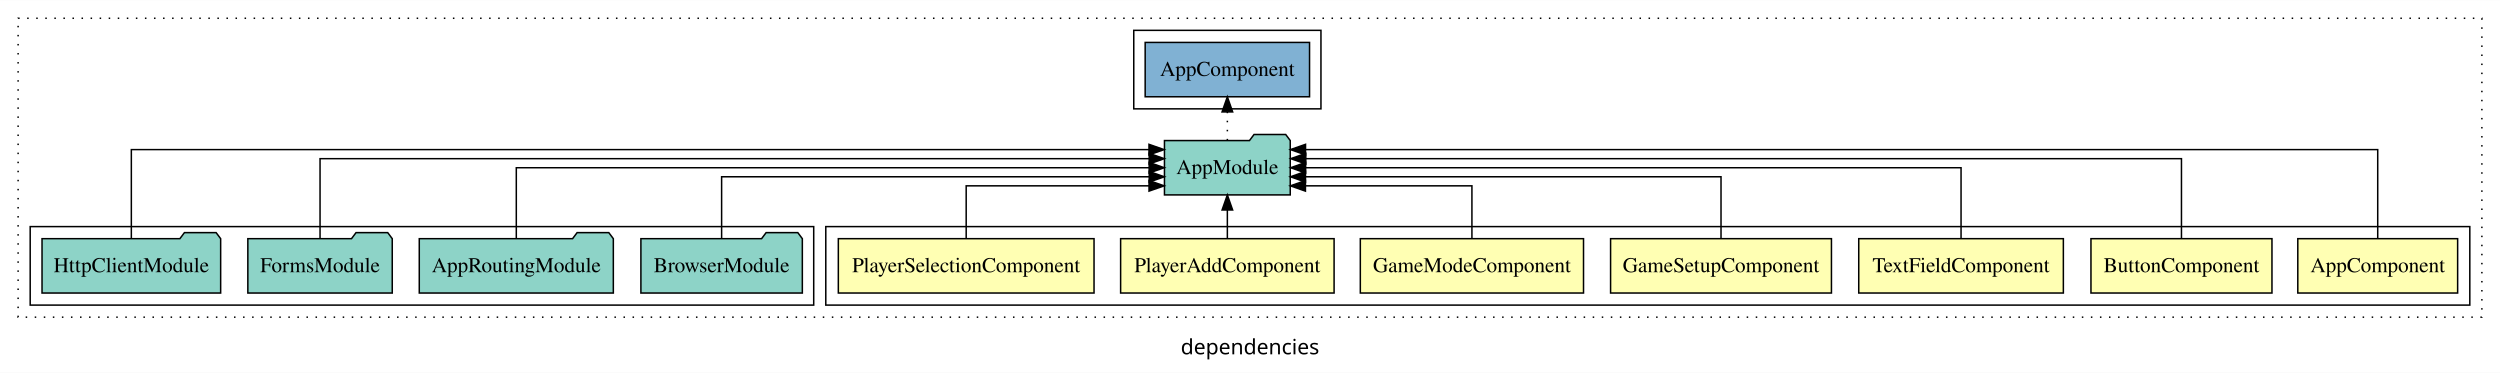
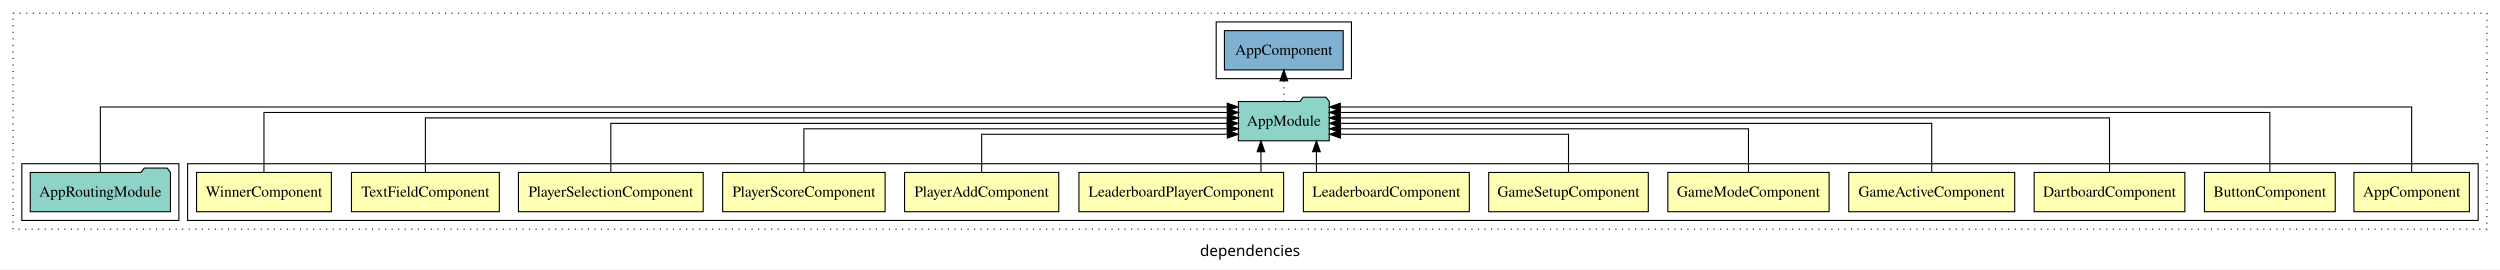
- <svg xmlns="http://www.w3.org/2000/svg" width="1656pt" height="247pt" viewBox="0.00 0.00 1656.00 246.80">
+ <svg xmlns="http://www.w3.org/2000/svg" width="2292pt" height="247pt" viewBox="0.00 0.00 2292.00 246.80">
  <g id="graph0" class="graph" transform="scale(1 1) rotate(0) translate(4 242.8)">
-     <polygon fill="white" stroke="transparent" points="-4,4 -4,-242.8 1652,-242.8 1652,4 -4,4" />
-     <text text-anchor="middle" x="824" y="-8.2" font-family="sans-serif" font-size="14.00">dependencies</text>
+     <polygon fill="white" stroke="transparent" points="-4,4 -4,-242.8 2288,-242.8 2288,4 -4,4" />
+     <text text-anchor="middle" x="1142" y="-8.2" font-family="sans-serif" font-size="14.00">dependencies</text>
    <g id="clust1" class="cluster">
-       <polygon fill="none" stroke="black" stroke-dasharray="1,5" points="8,-32.8 8,-230.8 1640,-230.8 1640,-32.8 8,-32.8" />
+       <polygon fill="none" stroke="black" stroke-dasharray="1,5" points="8,-32.8 8,-230.8 2276,-230.8 2276,-32.8 8,-32.8" />
    </g>
    <g id="clust2" class="cluster">
-       <polygon fill="none" stroke="black" points="543,-40.8 543,-92.8 1632,-92.8 1632,-40.8 543,-40.8" />
+       <polygon fill="none" stroke="black" points="168,-40.8 168,-92.8 2268,-92.8 2268,-40.8 168,-40.8" />
    </g>
-     <g id="clust10" class="cluster">
-       <polygon fill="none" stroke="black" points="16,-40.8 16,-92.8 535,-92.8 535,-40.8 16,-40.8" />
+     <g id="clust16" class="cluster">
+       <polygon fill="none" stroke="black" points="16,-40.8 16,-92.8 160,-92.8 160,-40.8 16,-40.8" />
    </g>
-     <g id="clust12" class="cluster">
-       <polygon fill="none" stroke="black" points="747,-170.8 747,-222.8 871,-222.8 871,-170.8 747,-170.8" />
+     <g id="clust18" class="cluster">
+       <polygon fill="none" stroke="black" points="1111,-170.8 1111,-222.8 1235,-222.8 1235,-170.8 1111,-170.8" />
    </g>
    <g id="node1" class="node">
-       <polygon fill="#ffffb3" stroke="black" points="1623.94,-84.8 1518.06,-84.8 1518.06,-48.8 1623.94,-48.8 1623.94,-84.8" />
-       <text text-anchor="middle" x="1571" y="-62.6" font-family="Times,serif" font-size="14.00">AppComponent</text>
+       <polygon fill="#ffffb3" stroke="black" points="2259.94,-84.8 2154.06,-84.8 2154.06,-48.8 2259.94,-48.8 2259.94,-84.8" />
+       <text text-anchor="middle" x="2207" y="-62.6" font-family="Times,serif" font-size="14.00">AppComponent</text>
+     </g>
+     <g id="node14" class="node">
+       <polygon fill="#8dd3c7" stroke="black" points="1214.66,-149.8 1211.66,-153.8 1190.66,-153.8 1187.66,-149.8 1131.34,-149.8 1131.34,-113.8 1214.66,-113.8 1214.66,-149.8" />
+       <text text-anchor="middle" x="1173" y="-127.6" font-family="Times,serif" font-size="14.00">AppModule</text>
+     </g>
+     <g id="edge1" class="edge">
+       <path fill="none" stroke="black" d="M2207,-84.89C2207,-107.93 2207,-144.8 2207,-144.8 2207,-144.8 1224.81,-144.8 1224.81,-144.8" />
+       <polygon fill="black" stroke="black" points="1224.81,-141.3 1214.81,-144.8 1224.81,-148.3 1224.81,-141.3" />
+     </g>
+     <g id="node2" class="node">
+       <polygon fill="#ffffb3" stroke="black" points="2136.95,-84.8 2017.05,-84.8 2017.05,-48.8 2136.95,-48.8 2136.95,-84.8" />
+       <text text-anchor="middle" x="2077" y="-62.6" font-family="Times,serif" font-size="14.00">ButtonComponent</text>
+     </g>
+     <g id="edge2" class="edge">
+       <path fill="none" stroke="black" d="M2077,-84.84C2077,-106.46 2077,-139.8 2077,-139.8 2077,-139.8 1224.79,-139.8 1224.79,-139.8" />
+       <polygon fill="black" stroke="black" points="1224.79,-136.3 1214.79,-139.8 1224.79,-143.3 1224.79,-136.3" />
+     </g>
+     <g id="node3" class="node">
+       <polygon fill="#ffffb3" stroke="black" points="1999.08,-84.8 1860.92,-84.8 1860.92,-48.8 1999.08,-48.8 1999.08,-84.8" />
+       <text text-anchor="middle" x="1930" y="-62.6" font-family="Times,serif" font-size="14.00">DartboardComponent</text>
+     </g>
+     <g id="edge3" class="edge">
+       <path fill="none" stroke="black" d="M1930,-85.02C1930,-105.17 1930,-134.8 1930,-134.8 1930,-134.8 1224.78,-134.8 1224.78,-134.8" />
+       <polygon fill="black" stroke="black" points="1224.78,-131.3 1214.78,-134.8 1224.78,-138.3 1224.78,-131.3" />
+     </g>
+     <g id="node4" class="node">
+       <polygon fill="#ffffb3" stroke="black" points="1843.08,-84.8 1690.92,-84.8 1690.92,-48.8 1843.08,-48.8 1843.08,-84.8" />
+       <text text-anchor="middle" x="1767" y="-62.6" font-family="Times,serif" font-size="14.00">GameActiveComponent</text>
+     </g>
+     <g id="edge4" class="edge">
+       <path fill="none" stroke="black" d="M1767,-85.02C1767,-103.63 1767,-129.8 1767,-129.8 1767,-129.8 1224.77,-129.8 1224.77,-129.8" />
+       <polygon fill="black" stroke="black" points="1224.77,-126.3 1214.77,-129.8 1224.77,-133.3 1224.77,-126.3" />
+     </g>
+     <g id="node5" class="node">
+       <polygon fill="#ffffb3" stroke="black" points="1672.92,-84.8 1525.08,-84.8 1525.08,-48.8 1672.92,-48.8 1672.92,-84.8" />
+       <text text-anchor="middle" x="1599" y="-62.6" font-family="Times,serif" font-size="14.00">GameModeComponent</text>
+     </g>
+     <g id="edge5" class="edge">
+       <path fill="none" stroke="black" d="M1599,-84.83C1599,-101.86 1599,-124.8 1599,-124.8 1599,-124.8 1225.01,-124.8 1225.01,-124.8" />
+       <polygon fill="black" stroke="black" points="1225.01,-121.3 1215.01,-124.8 1225.01,-128.3 1225.01,-121.3" />
+     </g>
+     <g id="node6" class="node">
+       <polygon fill="#ffffb3" stroke="black" points="1507.15,-84.8 1360.85,-84.8 1360.85,-48.8 1507.15,-48.8 1507.15,-84.8" />
+       <text text-anchor="middle" x="1434" y="-62.6" font-family="Times,serif" font-size="14.00">GameSetupComponent</text>
+     </g>
+     <g id="edge6" class="edge">
+       <path fill="none" stroke="black" d="M1434,-85.04C1434,-100.37 1434,-119.8 1434,-119.8 1434,-119.8 1224.93,-119.8 1224.93,-119.8" />
+       <polygon fill="black" stroke="black" points="1224.93,-116.3 1214.93,-119.8 1224.93,-123.3 1224.93,-116.3" />
+     </g>
+     <g id="node7" class="node">
+       <polygon fill="#ffffb3" stroke="black" points="1343.06,-84.8 1190.94,-84.8 1190.94,-48.8 1343.06,-48.8 1343.06,-84.8" />
+       <text text-anchor="middle" x="1267" y="-62.6" font-family="Times,serif" font-size="14.00">LeaderboardComponent</text>
+     </g>
+     <g id="edge7" class="edge">
+       <path fill="none" stroke="black" d="M1202.9,-84.91C1202.9,-84.91 1202.9,-103.79 1202.9,-103.79" />
+       <polygon fill="black" stroke="black" points="1199.4,-103.79 1202.9,-113.79 1206.4,-103.79 1199.4,-103.79" />
    </g>
    <g id="node8" class="node">
-       <polygon fill="#8dd3c7" stroke="black" points="850.66,-149.8 847.66,-153.8 826.66,-153.8 823.66,-149.8 767.34,-149.8 767.34,-113.8 850.66,-113.8 850.66,-149.8" />
-       <text text-anchor="middle" x="809" y="-127.6" font-family="Times,serif" font-size="14.00">AppModule</text>
+       <polygon fill="#ffffb3" stroke="black" points="1172.83,-84.8 985.17,-84.8 985.17,-48.8 1172.83,-48.8 1172.83,-84.8" />
+       <text text-anchor="middle" x="1079" y="-62.6" font-family="Times,serif" font-size="14.00">LeaderboardPlayerComponent</text>
    </g>
-     <g id="edge1" class="edge">
-       <path fill="none" stroke="black" d="M1571,-85.05C1571,-107.82 1571,-143.8 1571,-143.8 1571,-143.8 860.78,-143.8 860.78,-143.8" />
-       <polygon fill="black" stroke="black" points="860.78,-140.3 850.78,-143.8 860.78,-147.3 860.78,-140.3" />
+     <g id="edge8" class="edge">
+       <path fill="none" stroke="black" d="M1152.04,-84.91C1152.04,-84.91 1152.04,-103.79 1152.04,-103.79" />
+       <polygon fill="black" stroke="black" points="1148.54,-103.79 1152.04,-113.79 1155.54,-103.79 1148.54,-103.79" />
    </g>
-     <g id="node2" class="node">
-       <polygon fill="#ffffb3" stroke="black" points="1500.95,-84.8 1381.05,-84.8 1381.05,-48.8 1500.95,-48.8 1500.95,-84.8" />
-       <text text-anchor="middle" x="1441" y="-62.6" font-family="Times,serif" font-size="14.00">ButtonComponent</text>
+     <g id="node9" class="node">
+       <polygon fill="#ffffb3" stroke="black" points="966.7,-84.8 825.3,-84.8 825.3,-48.8 966.7,-48.8 966.7,-84.8" />
+       <text text-anchor="middle" x="896" y="-62.6" font-family="Times,serif" font-size="14.00">PlayerAddComponent</text>
    </g>
-     <g id="edge2" class="edge">
-       <path fill="none" stroke="black" d="M1441,-85.08C1441,-106.12 1441,-137.8 1441,-137.8 1441,-137.8 860.96,-137.8 860.96,-137.8" />
-       <polygon fill="black" stroke="black" points="860.96,-134.3 850.96,-137.8 860.96,-141.3 860.96,-134.3" />
+     <g id="edge9" class="edge">
+       <path fill="none" stroke="black" d="M896,-85.04C896,-100.37 896,-119.8 896,-119.8 896,-119.8 1121.23,-119.8 1121.23,-119.8" />
+       <polygon fill="black" stroke="black" points="1121.23,-123.3 1131.23,-119.8 1121.23,-116.3 1121.23,-123.3" />
    </g>
-     <g id="node3" class="node">
-       <polygon fill="#ffffb3" stroke="black" points="1362.77,-84.8 1227.23,-84.8 1227.23,-48.8 1362.77,-48.8 1362.77,-84.8" />
-       <text text-anchor="middle" x="1295" y="-62.6" font-family="Times,serif" font-size="14.00">TextFieldComponent</text>
+     <g id="node10" class="node">
+       <polygon fill="#ffffb3" stroke="black" points="807.47,-84.8 658.53,-84.8 658.53,-48.8 807.47,-48.8 807.47,-84.8" />
+       <text text-anchor="middle" x="733" y="-62.6" font-family="Times,serif" font-size="14.00">PlayerScoreComponent</text>
    </g>
-     <g id="edge3" class="edge">
-       <path fill="none" stroke="black" d="M1295,-84.91C1295,-104.14 1295,-131.8 1295,-131.8 1295,-131.8 860.86,-131.8 860.86,-131.8" />
-       <polygon fill="black" stroke="black" points="860.86,-128.3 850.86,-131.8 860.86,-135.3 860.86,-128.3" />
+     <g id="edge10" class="edge">
+       <path fill="none" stroke="black" d="M733,-84.83C733,-101.86 733,-124.8 733,-124.8 733,-124.8 1121.21,-124.8 1121.21,-124.8" />
+       <polygon fill="black" stroke="black" points="1121.21,-128.3 1131.21,-124.8 1121.21,-121.3 1121.21,-128.3" />
    </g>
-     <g id="node4" class="node">
-       <polygon fill="#ffffb3" stroke="black" points="1209.15,-84.8 1062.85,-84.8 1062.85,-48.8 1209.15,-48.8 1209.15,-84.8" />
-       <text text-anchor="middle" x="1136" y="-62.6" font-family="Times,serif" font-size="14.00">GameSetupComponent</text>
+     <g id="node11" class="node">
+       <polygon fill="#ffffb3" stroke="black" points="640.69,-84.8 471.31,-84.8 471.31,-48.8 640.69,-48.8 640.69,-84.8" />
+       <text text-anchor="middle" x="556" y="-62.6" font-family="Times,serif" font-size="14.00">PlayerSelectionComponent</text>
    </g>
-     <g id="edge4" class="edge">
-       <path fill="none" stroke="black" d="M1136,-84.82C1136,-102.17 1136,-125.8 1136,-125.8 1136,-125.8 860.75,-125.8 860.75,-125.8" />
-       <polygon fill="black" stroke="black" points="860.75,-122.3 850.75,-125.8 860.75,-129.3 860.75,-122.3" />
+     <g id="edge11" class="edge">
+       <path fill="none" stroke="black" d="M556,-85.02C556,-103.63 556,-129.8 556,-129.8 556,-129.8 1121.08,-129.8 1121.08,-129.8" />
+       <polygon fill="black" stroke="black" points="1121.08,-133.3 1131.08,-129.8 1121.08,-126.3 1121.08,-133.3" />
    </g>
-     <g id="node5" class="node">
-       <polygon fill="#ffffb3" stroke="black" points="1044.92,-84.8 897.08,-84.8 897.08,-48.8 1044.92,-48.8 1044.92,-84.8" />
-       <text text-anchor="middle" x="971" y="-62.6" font-family="Times,serif" font-size="14.00">GameModeComponent</text>
+     <g id="node12" class="node">
+       <polygon fill="#ffffb3" stroke="black" points="453.77,-84.8 318.23,-84.8 318.23,-48.8 453.77,-48.8 453.77,-84.8" />
+       <text text-anchor="middle" x="386" y="-62.6" font-family="Times,serif" font-size="14.00">TextFieldComponent</text>
    </g>
-     <g id="edge5" class="edge">
-       <path fill="none" stroke="black" d="M971,-85.04C971,-100.37 971,-119.8 971,-119.8 971,-119.8 860.72,-119.8 860.72,-119.8" />
-       <polygon fill="black" stroke="black" points="860.72,-116.3 850.72,-119.8 860.72,-123.3 860.72,-116.3" />
-     </g>
-     <g id="node6" class="node">
-       <polygon fill="#ffffb3" stroke="black" points="879.7,-84.8 738.3,-84.8 738.3,-48.8 879.7,-48.8 879.7,-84.8" />
-       <text text-anchor="middle" x="809" y="-62.6" font-family="Times,serif" font-size="14.00">PlayerAddComponent</text>
-     </g>
-     <g id="edge6" class="edge">
-       <path fill="none" stroke="black" d="M809,-84.91C809,-84.91 809,-103.79 809,-103.79" />
-       <polygon fill="black" stroke="black" points="805.5,-103.79 809,-113.79 812.5,-103.79 805.5,-103.79" />
-     </g>
-     <g id="node7" class="node">
-       <polygon fill="#ffffb3" stroke="black" points="720.69,-84.8 551.31,-84.8 551.31,-48.8 720.69,-48.8 720.69,-84.8" />
-       <text text-anchor="middle" x="636" y="-62.6" font-family="Times,serif" font-size="14.00">PlayerSelectionComponent</text>
-     </g>
-     <g id="edge7" class="edge">
-       <path fill="none" stroke="black" d="M636,-85.04C636,-100.37 636,-119.8 636,-119.8 636,-119.8 757.12,-119.8 757.12,-119.8" />
-       <polygon fill="black" stroke="black" points="757.12,-123.3 767.12,-119.8 757.12,-116.3 757.12,-123.3" />
+     <g id="edge12" class="edge">
+       <path fill="none" stroke="black" d="M386,-85.02C386,-105.17 386,-134.8 386,-134.8 386,-134.8 1121.24,-134.8 1121.24,-134.8" />
+       <polygon fill="black" stroke="black" points="1121.24,-138.3 1131.24,-134.8 1121.24,-131.3 1121.24,-138.3" />
    </g>
    <g id="node13" class="node">
-       <polygon fill="#80b1d3" stroke="black" points="863.44,-214.8 754.56,-214.8 754.56,-178.8 863.44,-178.8 863.44,-214.8" />
-       <text text-anchor="middle" x="809" y="-192.6" font-family="Times,serif" font-size="14.00">AppComponent </text>
+       <polygon fill="#ffffb3" stroke="black" points="299.81,-84.8 176.19,-84.8 176.19,-48.8 299.81,-48.8 299.81,-84.8" />
+       <text text-anchor="middle" x="238" y="-62.6" font-family="Times,serif" font-size="14.00">WinnerComponent</text>
    </g>
-     <g id="edge12" class="edge">
-       <path fill="none" stroke="black" stroke-dasharray="1,5" d="M809,-149.91C809,-149.91 809,-168.79 809,-168.79" />
-       <polygon fill="black" stroke="black" points="805.5,-168.79 809,-178.79 812.5,-168.79 805.5,-168.79" />
+     <g id="edge13" class="edge">
+       <path fill="none" stroke="black" d="M238,-84.84C238,-106.46 238,-139.8 238,-139.8 238,-139.8 1121.31,-139.8 1121.31,-139.8" />
+       <polygon fill="black" stroke="black" points="1121.31,-143.3 1131.31,-139.8 1121.31,-136.3 1121.31,-143.3" />
    </g>
-     <g id="node9" class="node">
-       <polygon fill="#8dd3c7" stroke="black" points="527.47,-84.8 524.47,-88.8 503.47,-88.8 500.47,-84.8 420.53,-84.8 420.53,-48.8 527.47,-48.8 527.47,-84.8" />
-       <text text-anchor="middle" x="474" y="-62.6" font-family="Times,serif" font-size="14.00">BrowserModule</text>
+     <g id="node16" class="node">
+       <polygon fill="#80b1d3" stroke="black" points="1227.44,-214.8 1118.56,-214.8 1118.56,-178.8 1227.44,-178.8 1227.44,-214.8" />
+       <text text-anchor="middle" x="1173" y="-192.6" font-family="Times,serif" font-size="14.00">AppComponent </text>
    </g>
-     <g id="edge8" class="edge">
-       <path fill="none" stroke="black" d="M474,-84.82C474,-102.17 474,-125.8 474,-125.8 474,-125.8 757.25,-125.8 757.25,-125.8" />
-       <polygon fill="black" stroke="black" points="757.25,-129.3 767.25,-125.8 757.25,-122.3 757.25,-129.3" />
+     <g id="edge15" class="edge">
+       <path fill="none" stroke="black" stroke-dasharray="1,5" d="M1173,-149.91C1173,-149.91 1173,-168.79 1173,-168.79" />
+       <polygon fill="black" stroke="black" points="1169.5,-168.79 1173,-178.79 1176.5,-168.79 1169.5,-168.79" />
    </g>
-     <g id="node10" class="node">
-       <polygon fill="#8dd3c7" stroke="black" points="402.27,-84.8 399.27,-88.8 378.27,-88.8 375.27,-84.8 273.73,-84.8 273.73,-48.8 402.27,-48.8 402.27,-84.8" />
-       <text text-anchor="middle" x="338" y="-62.6" font-family="Times,serif" font-size="14.00">AppRoutingModule</text>
+     <g id="node15" class="node">
+       <polygon fill="#8dd3c7" stroke="black" points="152.27,-84.8 149.27,-88.8 128.27,-88.8 125.27,-84.8 23.73,-84.8 23.73,-48.8 152.27,-48.8 152.27,-84.8" />
+       <text text-anchor="middle" x="88" y="-62.6" font-family="Times,serif" font-size="14.00">AppRoutingModule</text>
    </g>
-     <g id="edge9" class="edge">
-       <path fill="none" stroke="black" d="M338,-84.91C338,-104.14 338,-131.8 338,-131.8 338,-131.8 757.2,-131.8 757.2,-131.8" />
-       <polygon fill="black" stroke="black" points="757.2,-135.3 767.2,-131.8 757.2,-128.3 757.2,-135.3" />
-     </g>
-     <g id="node11" class="node">
-       <polygon fill="#8dd3c7" stroke="black" points="255.83,-84.8 252.83,-88.8 231.83,-88.8 228.83,-84.8 160.17,-84.8 160.17,-48.8 255.83,-48.8 255.83,-84.8" />
-       <text text-anchor="middle" x="208" y="-62.6" font-family="Times,serif" font-size="14.00">FormsModule</text>
-     </g>
-     <g id="edge10" class="edge">
-       <path fill="none" stroke="black" d="M208,-85.08C208,-106.12 208,-137.8 208,-137.8 208,-137.8 757.22,-137.8 757.22,-137.8" />
-       <polygon fill="black" stroke="black" points="757.22,-141.3 767.22,-137.8 757.22,-134.3 757.22,-141.3" />
-     </g>
-     <g id="node12" class="node">
-       <polygon fill="#8dd3c7" stroke="black" points="142.16,-84.8 139.16,-88.8 118.16,-88.8 115.16,-84.8 23.84,-84.8 23.84,-48.8 142.16,-48.8 142.16,-84.8" />
-       <text text-anchor="middle" x="83" y="-62.6" font-family="Times,serif" font-size="14.00">HttpClientModule</text>
-     </g>
-     <g id="edge11" class="edge">
-       <path fill="none" stroke="black" d="M83,-85.05C83,-107.82 83,-143.8 83,-143.8 83,-143.8 757.09,-143.8 757.09,-143.8" />
-       <polygon fill="black" stroke="black" points="757.09,-147.3 767.09,-143.8 757.09,-140.3 757.09,-147.3" />
+     <g id="edge14" class="edge">
+       <path fill="none" stroke="black" d="M88,-84.89C88,-107.93 88,-144.8 88,-144.8 88,-144.8 1121.13,-144.8 1121.13,-144.8" />
+       <polygon fill="black" stroke="black" points="1121.13,-148.3 1131.13,-144.8 1121.13,-141.3 1121.13,-148.3" />
    </g>
  </g>
</svg>
